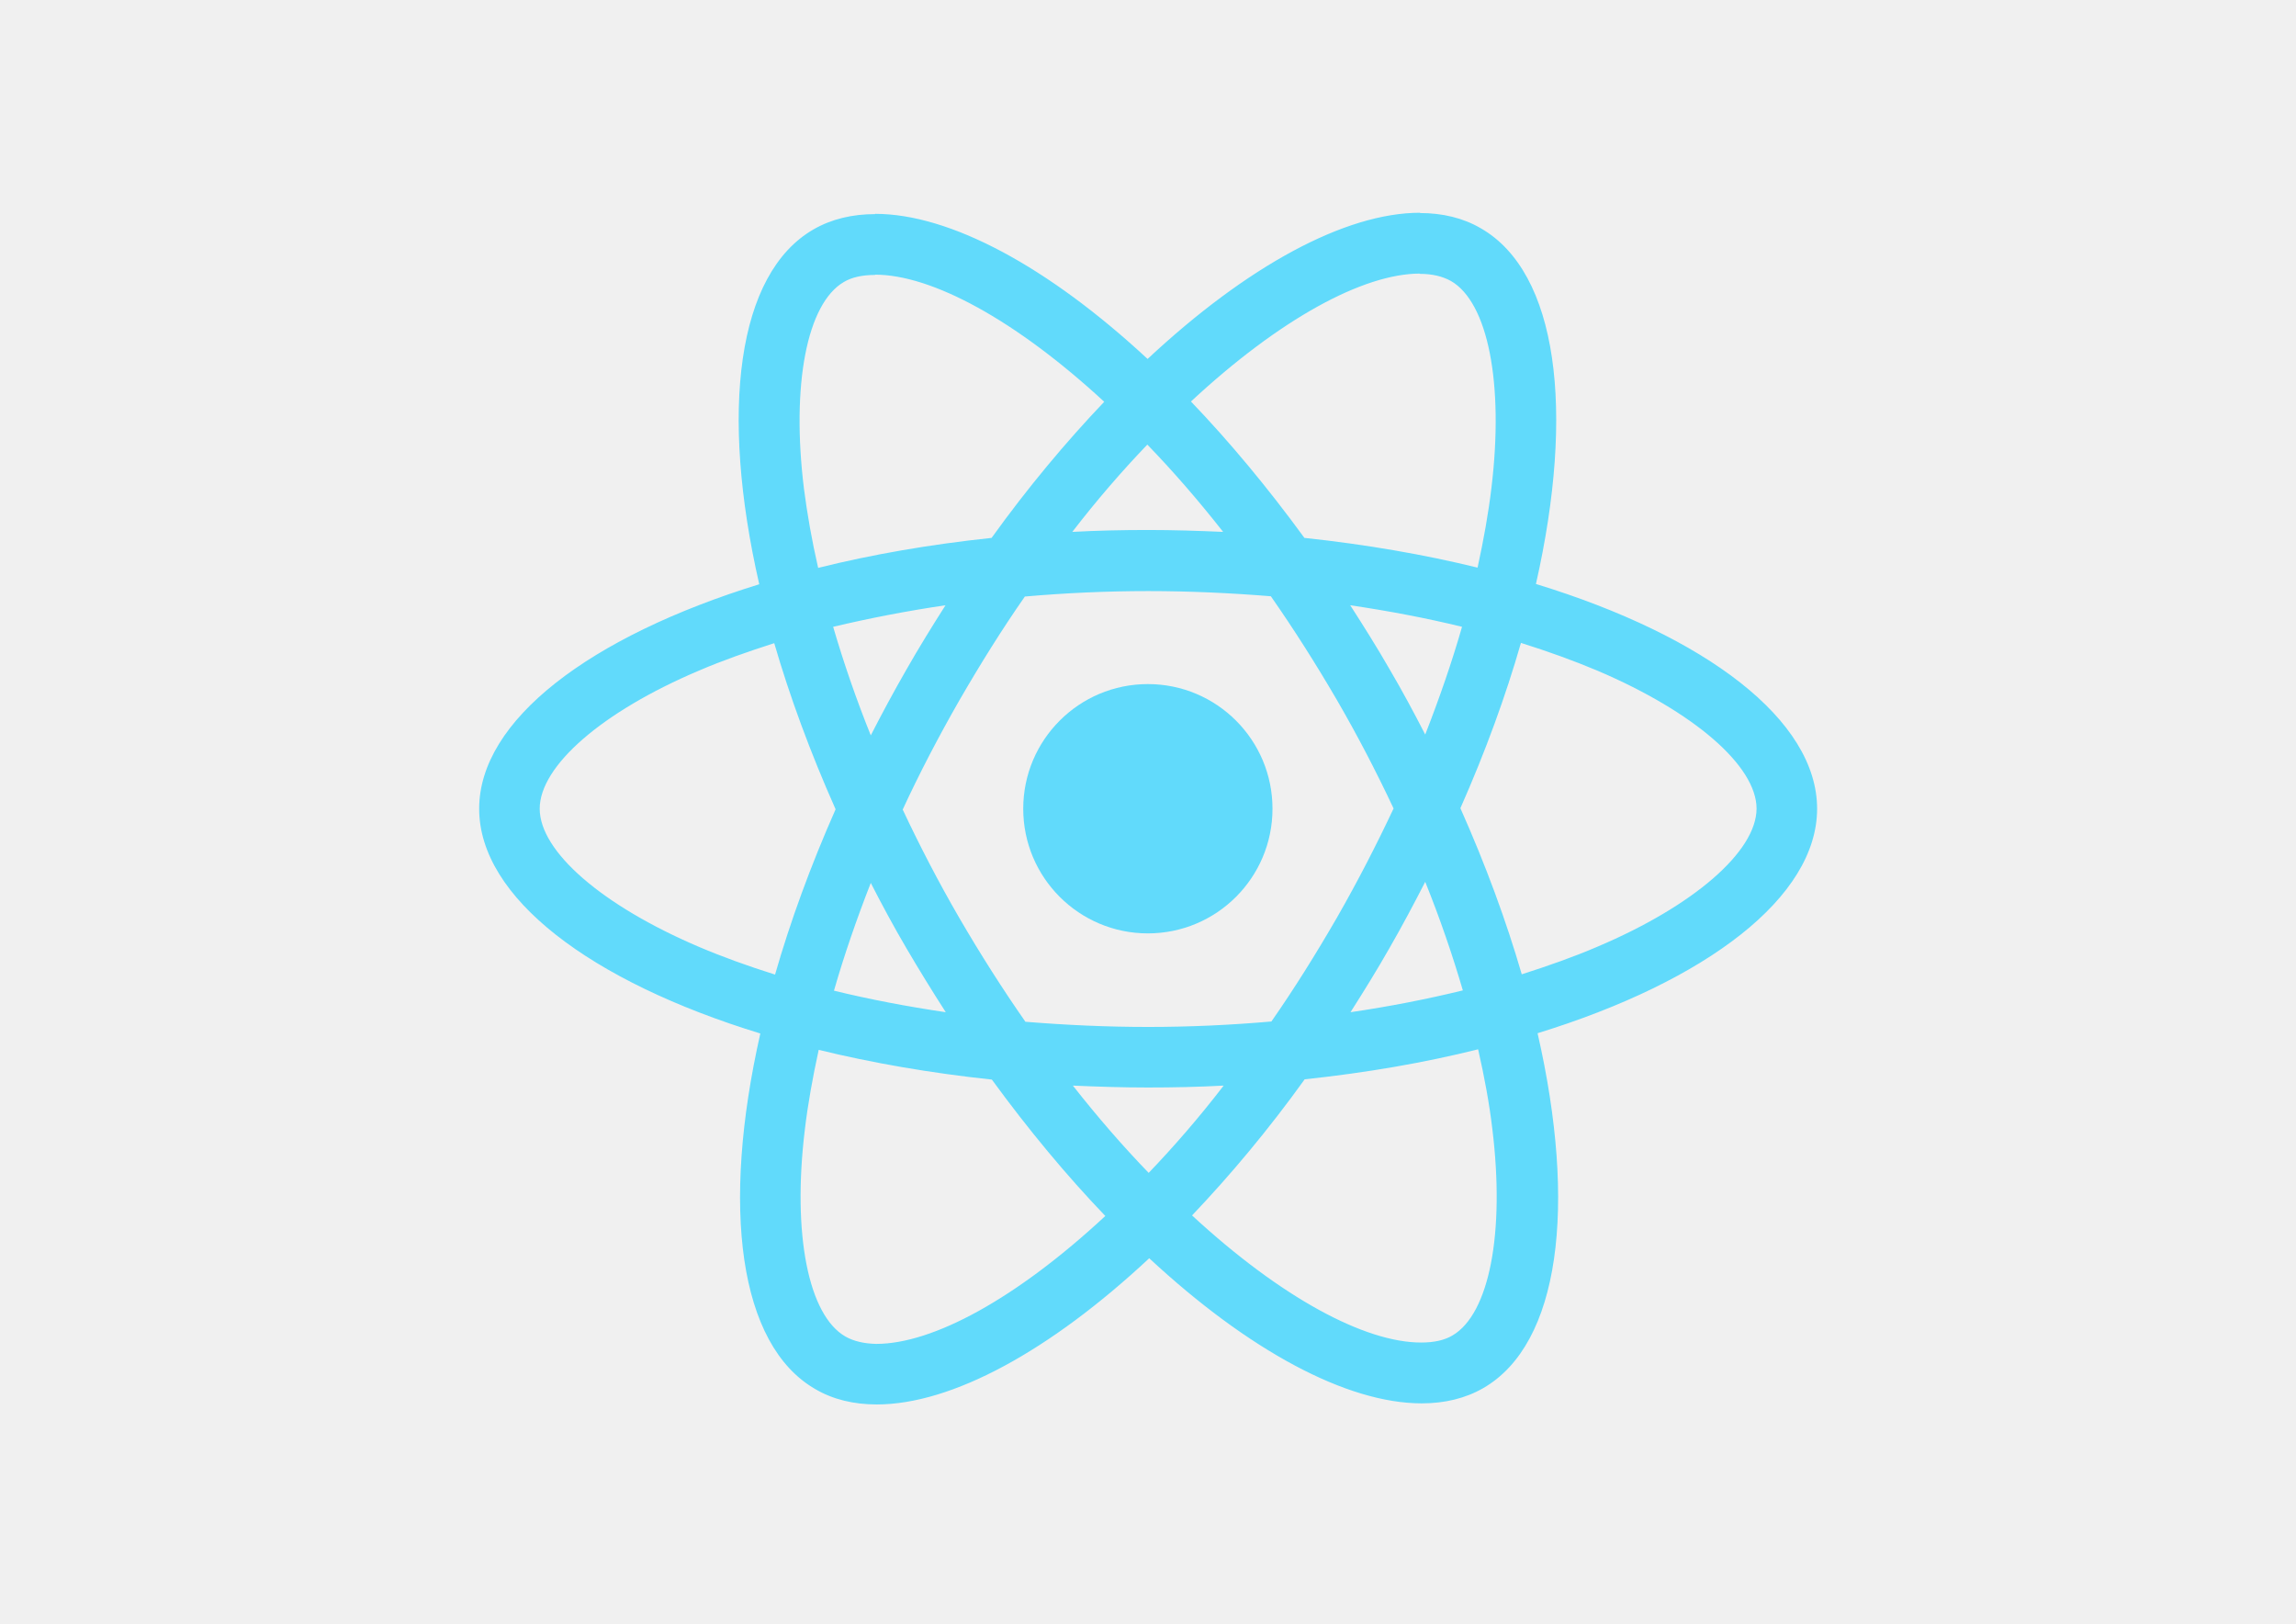
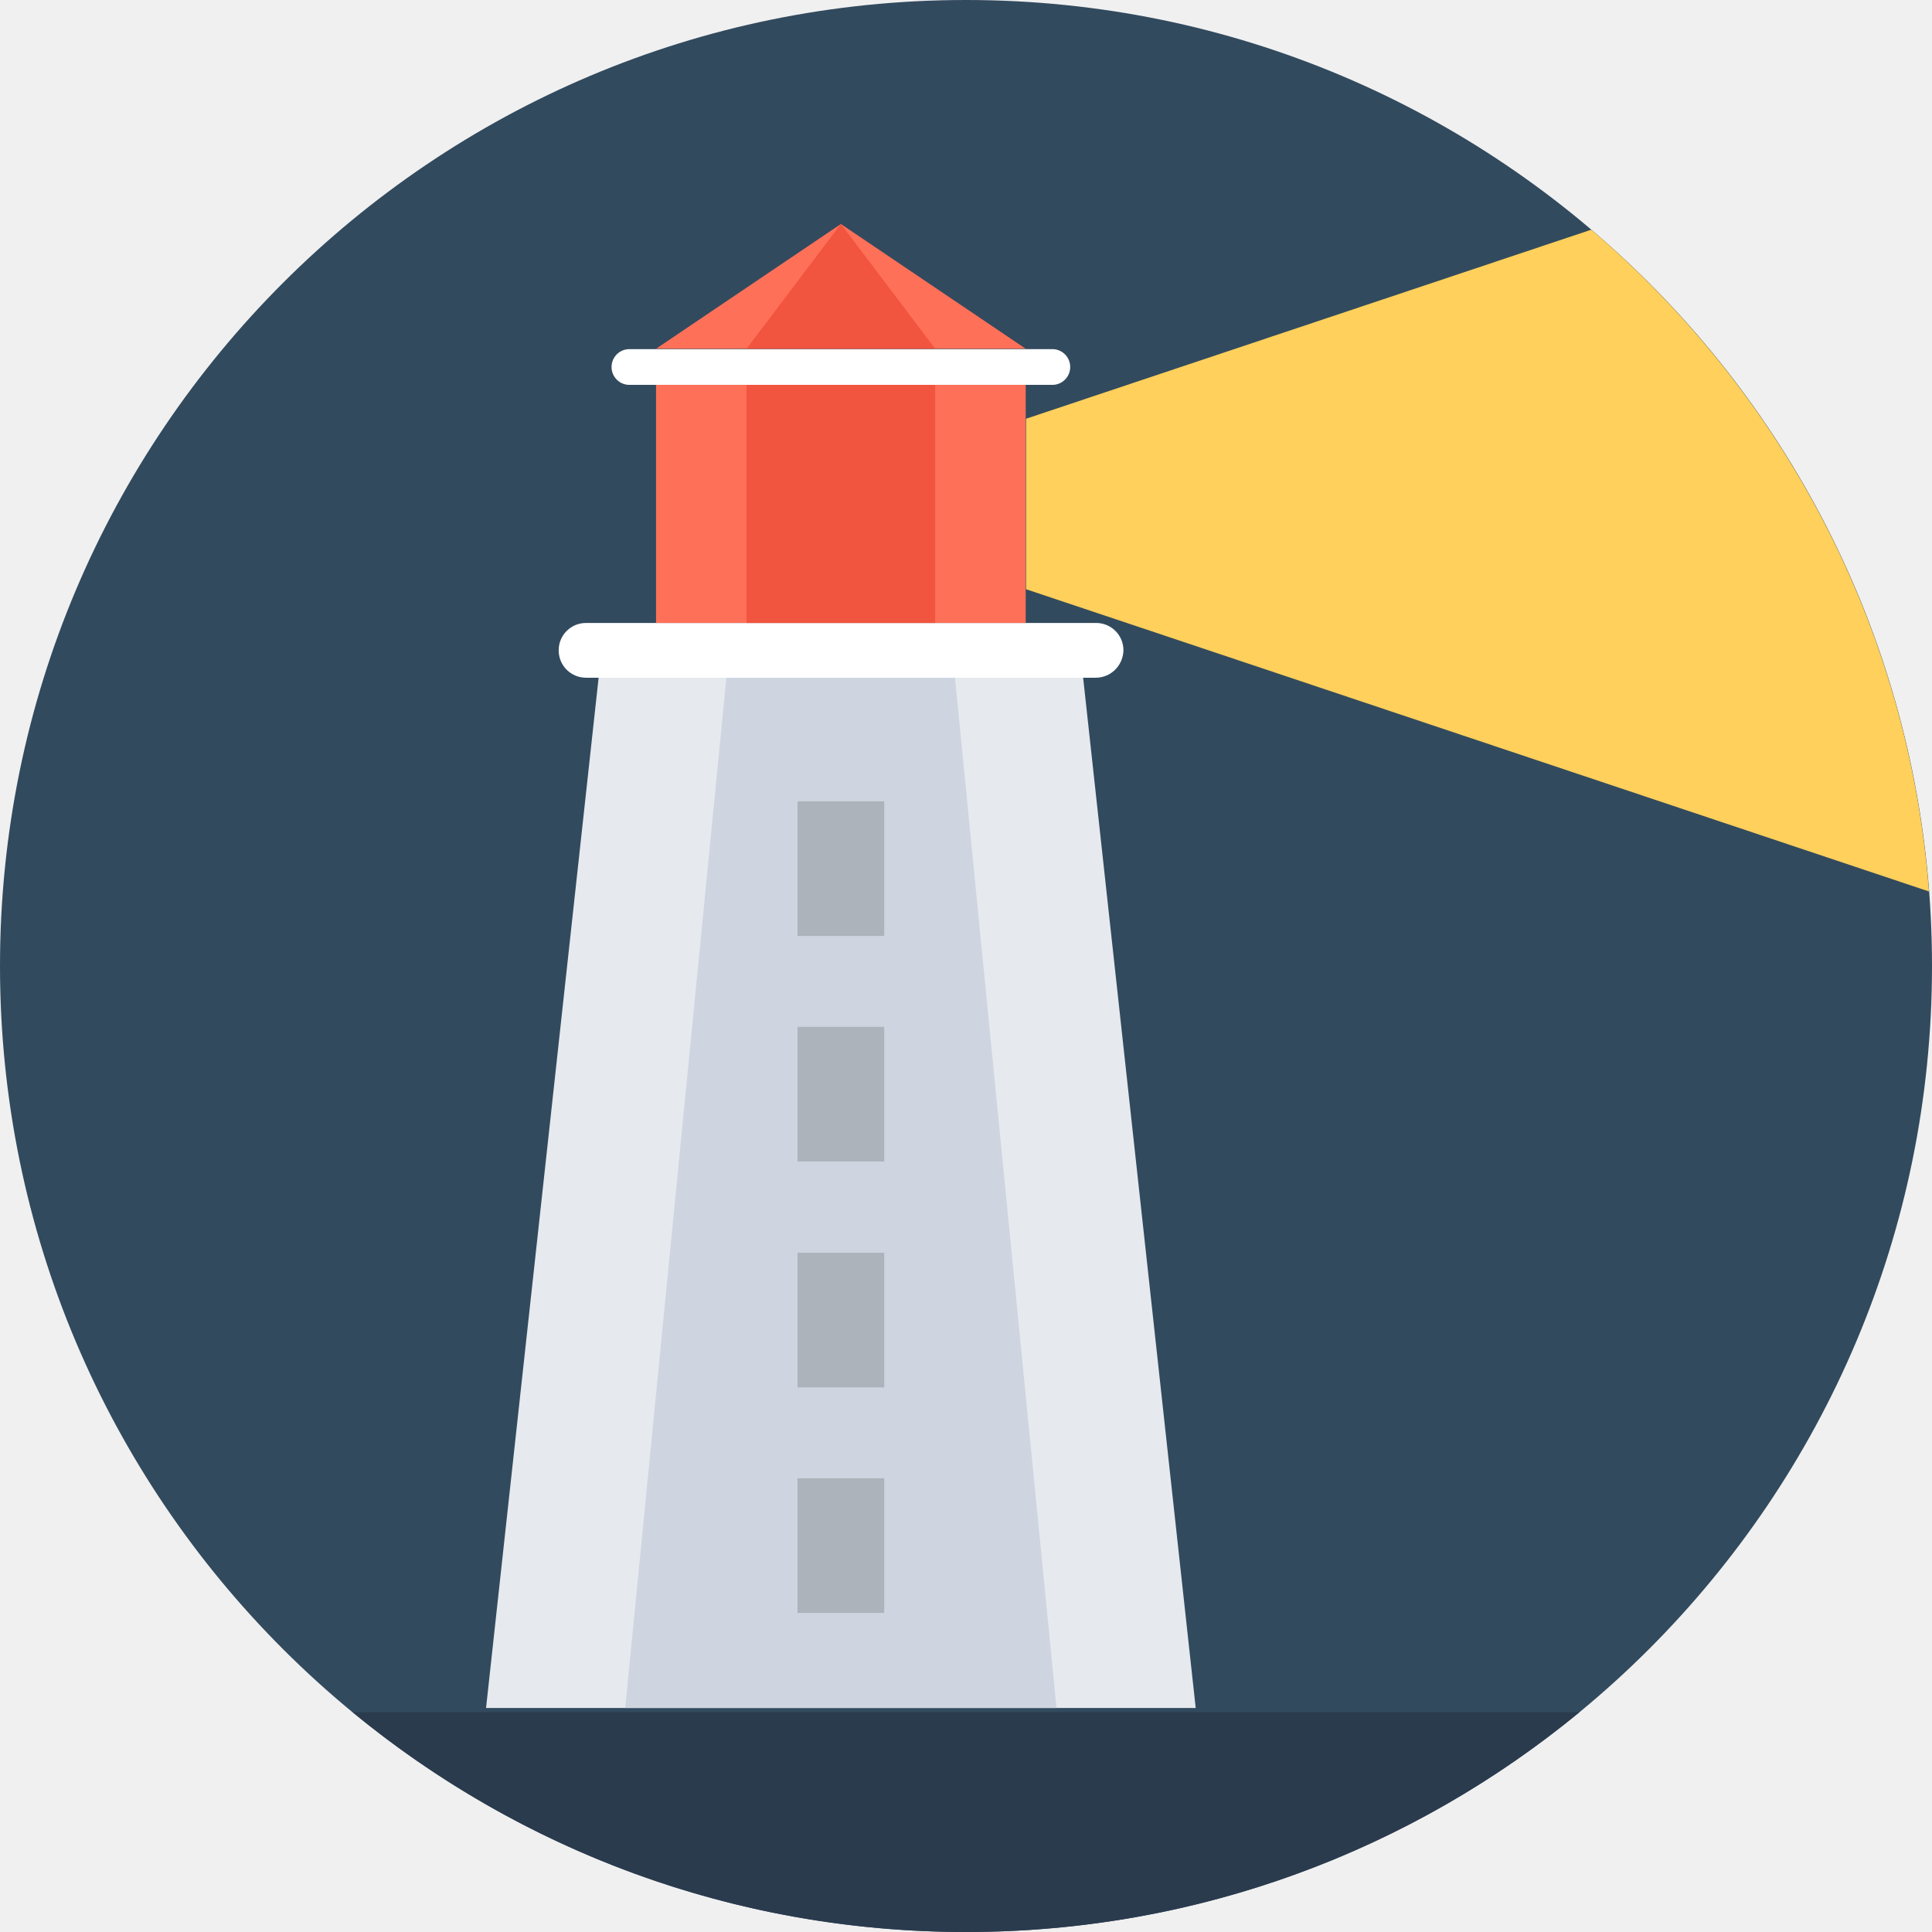
- <svg xmlns="http://www.w3.org/2000/svg" viewBox="0 0 841.9 595.3">
-   <g fill="#61DAFB">
-     <path d="M666.3 296.5c0-32.5-40.7-63.3-103.1-82.4 14.4-63.6 8-114.2-20.2-130.4-6.5-3.8-14.1-5.6-22.4-5.6v22.3c4.6 0 8.3.9 11.4 2.6 13.6 7.8 19.5 37.5 14.9 75.7-1.1 9.4-2.9 19.3-5.1 29.4-19.6-4.8-41-8.5-63.5-10.9-13.5-18.5-27.5-35.3-41.6-50 32.6-30.3 63.2-46.9 84-46.9V78c-27.5 0-63.5 19.6-99.9 53.6-36.4-33.8-72.4-53.2-99.9-53.2v22.3c20.7 0 51.4 16.5 84 46.6-14 14.7-28 31.4-41.3 49.9-22.6 2.4-44 6.1-63.6 11-2.3-10-4-19.7-5.2-29-4.7-38.2 1.1-67.9 14.6-75.8 3-1.8 6.9-2.6 11.5-2.6V78.5c-8.4 0-16 1.8-22.6 5.6-28.1 16.2-34.4 66.7-19.9 130.1-62.2 19.2-102.7 49.9-102.7 82.3 0 32.5 40.7 63.3 103.1 82.4-14.4 63.6-8 114.2 20.2 130.4 6.5 3.8 14.1 5.6 22.5 5.6 27.5 0 63.5-19.6 99.9-53.6 36.4 33.8 72.4 53.2 99.9 53.2 8.4 0 16-1.8 22.6-5.6 28.1-16.2 34.4-66.7 19.9-130.1 62-19.1 102.5-49.9 102.5-82.3zm-130.2-66.7c-3.7 12.9-8.3 26.2-13.5 39.5-4.1-8-8.4-16-13.1-24-4.6-8-9.5-15.8-14.4-23.4 14.2 2.1 27.9 4.7 41 7.9zm-45.8 106.5c-7.8 13.5-15.8 26.3-24.1 38.2-14.9 1.3-30 2-45.2 2-15.1 0-30.2-.7-45-1.9-8.3-11.9-16.4-24.6-24.2-38-7.6-13.1-14.5-26.4-20.8-39.8 6.2-13.4 13.2-26.8 20.7-39.9 7.8-13.5 15.8-26.3 24.1-38.2 14.9-1.3 30-2 45.2-2 15.1 0 30.2.7 45 1.9 8.3 11.9 16.4 24.6 24.2 38 7.6 13.1 14.5 26.4 20.8 39.8-6.3 13.4-13.2 26.8-20.7 39.9zm32.3-13c5.4 13.4 10 26.8 13.8 39.8-13.1 3.2-26.9 5.9-41.2 8 4.9-7.7 9.8-15.6 14.4-23.7 4.6-8 8.9-16.1 13-24.1zM421.2 430c-9.3-9.6-18.6-20.3-27.8-32 9 .4 18.2.7 27.5.7 9.4 0 18.7-.2 27.8-.7-9 11.7-18.3 22.4-27.5 32zm-74.4-58.9c-14.2-2.1-27.9-4.7-41-7.9 3.7-12.9 8.3-26.2 13.5-39.5 4.1 8 8.4 16 13.1 24 4.7 8 9.5 15.8 14.4 23.4zM420.7 163c9.3 9.6 18.6 20.3 27.8 32-9-.4-18.2-.7-27.5-.7-9.4 0-18.7.2-27.8.7 9-11.7 18.3-22.4 27.5-32zm-74 58.9c-4.9 7.7-9.8 15.6-14.4 23.7-4.6 8-8.9 16-13 24-5.4-13.4-10-26.8-13.8-39.8 13.1-3.1 26.9-5.8 41.2-7.9zm-90.5 125.2c-35.4-15.1-58.3-34.9-58.3-50.6 0-15.7 22.9-35.6 58.3-50.6 8.6-3.7 18-7 27.7-10.1 5.7 19.6 13.2 40 22.5 60.9-9.2 20.8-16.6 41.1-22.2 60.6-9.9-3.1-19.3-6.5-28-10.2zM310 490c-13.6-7.8-19.5-37.5-14.9-75.7 1.1-9.4 2.9-19.3 5.1-29.4 19.6 4.8 41 8.5 63.5 10.9 13.5 18.5 27.5 35.3 41.6 50-32.6 30.3-63.2 46.9-84 46.9-4.5-.1-8.3-1-11.3-2.7zm237.2-76.2c4.7 38.2-1.1 67.9-14.6 75.8-3 1.8-6.9 2.6-11.5 2.6-20.7 0-51.4-16.5-84-46.6 14-14.7 28-31.4 41.3-49.9 22.6-2.4 44-6.1 63.6-11 2.3 10.1 4.1 19.8 5.2 29.1zm38.5-66.7c-8.6 3.7-18 7-27.7 10.1-5.7-19.6-13.2-40-22.5-60.9 9.2-20.8 16.6-41.1 22.2-60.6 9.9 3.1 19.3 6.5 28.1 10.2 35.4 15.1 58.3 34.9 58.3 50.6-.1 15.7-23 35.6-58.4 50.6zM320.8 78.4z" />
-     <circle cx="420.9" cy="296.5" r="45.7" />
-     <path d="M520.5 78.1z" />
+ <svg xmlns="http://www.w3.org/2000/svg" version="1.1" id="Layer_1" x="0px" y="0px" viewBox="0 0 508 508" style="enable-background:new 0 0 508 508;" xml:space="preserve">
+   <circle style="fill:#324A5E;" cx="254" cy="254" r="254" />
+   <path style="fill:#2B3B4E;" d="M92.7,450.2c43.9,36.1,100,57.8,161.3,57.8s117.4-21.7,161.3-57.8H92.7z" />
+   <polygon style="fill:#E6E9EE;" points="314.4,449.1 127.8,449.1 157.4,178.2 284.8,178.2 " />
+   <polygon style="fill:#CED5E0;" points="277.8,449.1 164.4,449.1 191,178.2 251.1,178.2 " />
+   <path style="fill:#FFFFFF;" d="M288.1,178.2h-134c-4,0-7.2-3.2-7.2-7.2l0,0c0-4,3.2-7.2,7.2-7.2h134.1c4,0,7.2,3.2,7.2,7.2l0,0  C295.3,175,292.1,178.2,288.1,178.2z" />
+   <rect x="172.5" y="101.2" style="fill:#FF7058;" width="97.2" height="62.6" />
+   <rect x="196.3" y="101.2" style="fill:#F1543F;" width="49.6" height="62.6" />
+   <path style="fill:#FFFFFF;" d="M276.7,101.2H165.5c-2.6,0-4.7-2.1-4.7-4.7l0,0c0-2.6,2.1-4.7,4.7-4.7h111.2c2.6,0,4.7,2.1,4.7,4.7  l0,0C281.4,99.1,279.3,101.2,276.7,101.2z" />
+   <polygon style="fill:#FF7058;" points="269.7,91.7 172.5,91.7 221.1,58.9 " />
+   <polygon style="fill:#F1543F;" points="245.9,91.7 196.3,91.7 221.1,58.9 " />
+   <g>
+     <rect x="209.7" y="210.7" style="fill:#ACB3BA;" width="22.8" height="35.4" />
+     <rect x="209.7" y="270" style="fill:#ACB3BA;" width="22.8" height="35.4" />
+     <rect x="209.7" y="329.4" style="fill:#ACB3BA;" width="22.8" height="35.4" />
+     <rect x="209.7" y="388.7" style="fill:#ACB3BA;" width="22.8" height="35.4" />
  </g>
+   <path style="fill:#FFD05B;" d="M269.7,154.9l237.5,79.5c-5.3-69.6-38.7-131.3-88.8-174l-148.6,49.7v44.8H269.7z" />
+   <g>
+ </g>
+   <g>
+ </g>
+   <g>
+ </g>
+   <g>
+ </g>
+   <g>
+ </g>
+   <g>
+ </g>
+   <g>
+ </g>
+   <g>
+ </g>
+   <g>
+ </g>
+   <g>
+ </g>
+   <g>
+ </g>
+   <g>
+ </g>
+   <g>
+ </g>
+   <g>
+ </g>
+   <g>
+ </g>
</svg>
